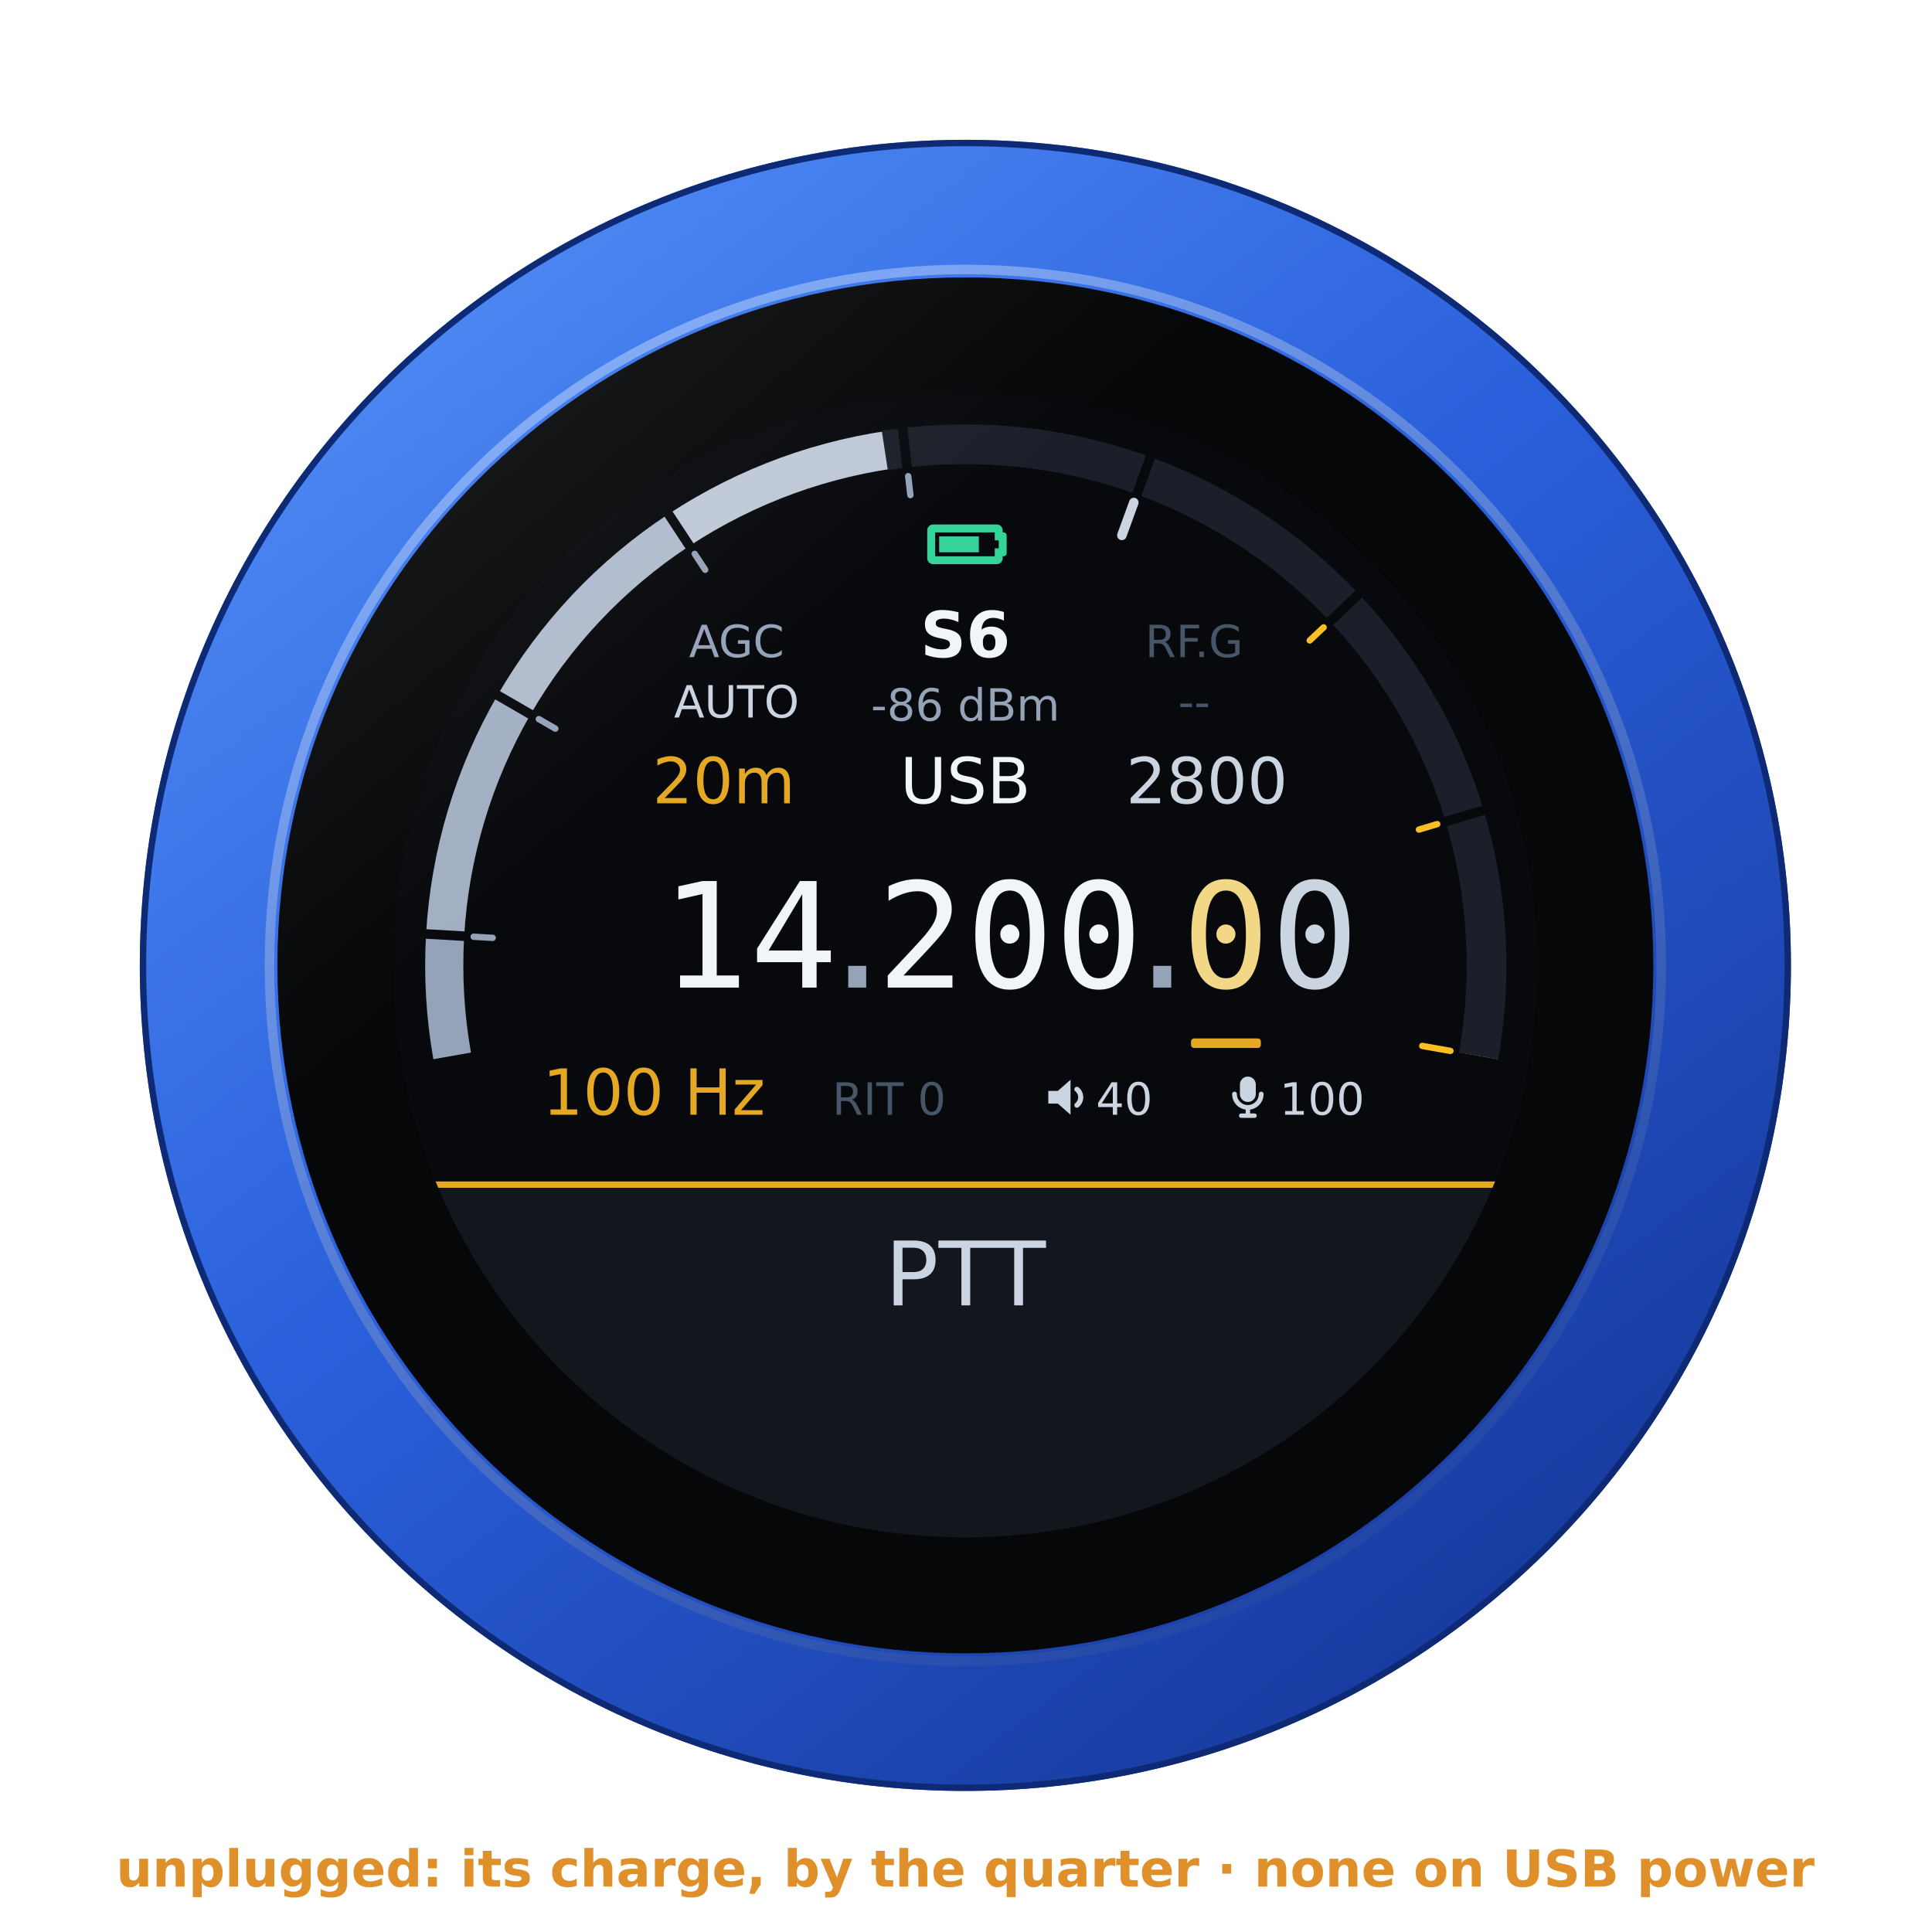
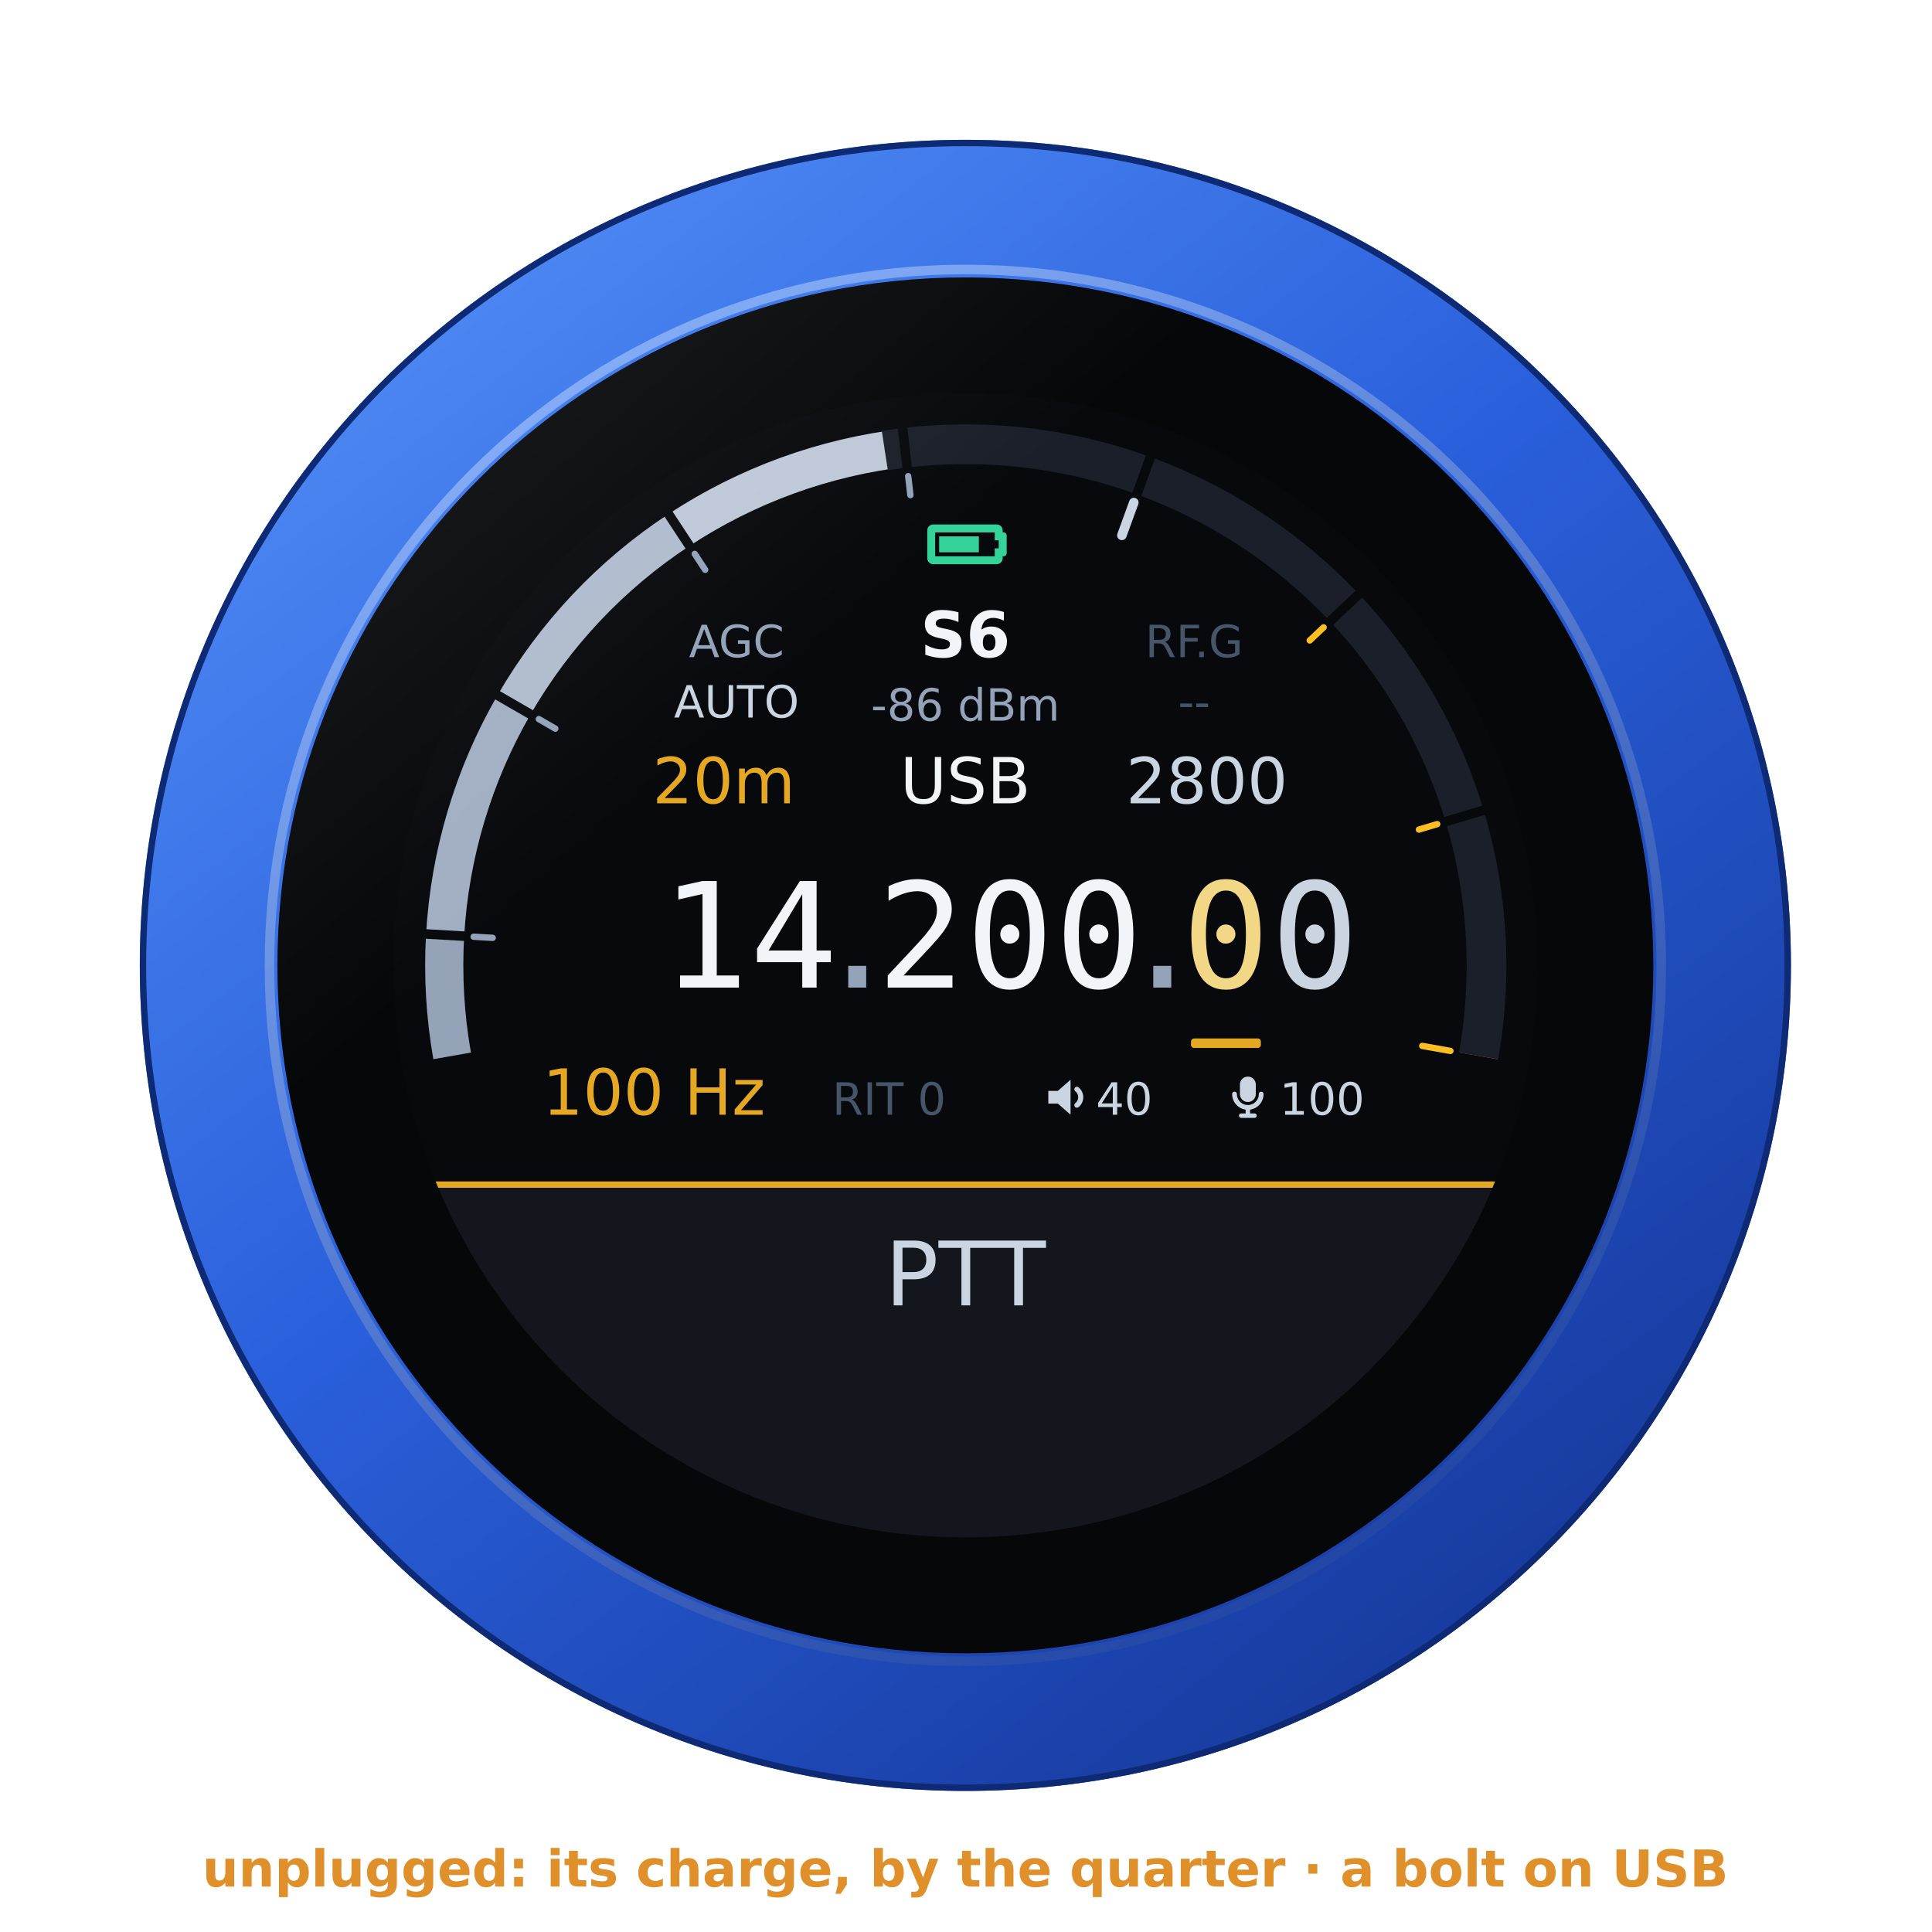
<svg xmlns="http://www.w3.org/2000/svg" viewBox="0 0 608 608" width="608" height="608" role="img" aria-label="On its own battery: the knob's charge at the top of the arc">
  <defs>
    <clipPath id="ox-07-glass">
      <circle cx="180" cy="180" r="180" />
    </clipPath>
    <linearGradient id="ox-07-alu" x1="0.15" y1="0.05" x2="0.85" y2="0.95">
      <stop offset="0" stop-color="#4F8BF5" />
      <stop offset="0.45" stop-color="#2A5FDB" />
      <stop offset="1" stop-color="#16389A" />
    </linearGradient>
    <linearGradient id="ox-07-chamfer" x1="0.2" y1="0" x2="0.8" y2="1">
      <stop offset="0" stop-color="#9CC0FF" />
      <stop offset="1" stop-color="#1B3F9E" />
    </linearGradient>
    <linearGradient id="ox-07-gloss" x1="0" y1="0" x2="0.6" y2="0.7">
      <stop offset="0" stop-color="#FFFFFF" stop-opacity="0.10" />
      <stop offset="0.5" stop-color="#FFFFFF" stop-opacity="0" />
    </linearGradient>
    <linearGradient id="ox-07-upd" x1="0" y1="0" x2="0" y2="1">
      <stop offset="0" stop-color="#262015" />
      <stop offset="1" stop-color="#0C0E13" />
    </linearGradient>
    <marker id="ox-07-arrow" viewBox="0 0 10 10" refX="7" refY="5" markerWidth="7" markerHeight="7" orient="auto-start-reverse">
      <path d="M0,1 L10,5 L0,9 z" fill="#E0902A" />
    </marker>
  </defs>
  <circle cx="303.8" cy="303.8" r="259.8" fill="url(#ox-07-alu)" />
  <circle cx="303.8" cy="303.8" r="258.8" fill="none" stroke="#0E2A74" stroke-width="2" />
  <circle cx="303.8" cy="303.8" r="219.0" fill="none" stroke="url(#ox-07-chamfer)" stroke-width="3" opacity="0.8" />
  <circle cx="303.8" cy="303.8" r="216.5" fill="#060709" />
  <g transform="translate(123.8,123.8)">
    <g clip-path="url(#ox-07-glass)">
      <rect x="0" y="0" width="360" height="360" fill="#08090C" />
      <path d="M18.49,208.48 A164.00,164.00 0 1 1 341.51,208.48" fill="none" stroke="#1B1F29" stroke-width="12" />
      <path d="M18.49,208.48 A164.00,164.00 0 0 1 16.28,170.46" fill="none" stroke="#94A3B8" stroke-width="12" />
      <path d="M16.28,170.46 A164.00,164.00 0 0 1 37.97,98.00" fill="none" stroke="#A2AFC3" stroke-width="12" />
      <path d="M37.97,98.00 A164.00,164.00 0 0 1 89.88,42.98" fill="none" stroke="#B0BCCD" stroke-width="12" />
      <path d="M89.88,42.98 A164.00,164.00 0 0 1 160.96,17.11" fill="none" stroke="#BEC8D7" stroke-width="12" />
      <path d="M160.96,17.11 A164.00,164.00 0 0 1 236.09,25.89" fill="none" stroke="#CBD5E1" stroke-width="12" />
      <path d="M236.09,25.89 A164.00,164.00 0 0 1 299.29,67.46" fill="none" stroke="#34D399" stroke-width="12" />
      <path d="M299.29,67.46 A164.00,164.00 0 0 1 337.11,132.96" fill="none" stroke="#FBBF24" stroke-width="12" />
      <path d="M337.11,132.96 A164.00,164.00 0 0 1 341.51,208.48" fill="none" stroke="#F87171" stroke-width="12" />
      <path d="M341.51,208.48 A164.00,164.00 0 1 0 18.49,208.48" fill="none" stroke="#1B1F29" stroke-width="12.5" stroke-dasharray="311.68 582.47" />
      <line x1="23.27" y1="170.87" x2="9.29" y2="170.06" stroke="#08090C" stroke-width="3" />
      <line x1="44.03" y1="101.50" x2="31.91" y2="94.50" stroke="#08090C" stroke-width="3" />
      <line x1="93.73" y1="48.83" x2="86.03" y2="37.13" stroke="#08090C" stroke-width="3" />
      <line x1="161.77" y1="24.06" x2="160.15" y2="10.16" stroke="#08090C" stroke-width="3" />
      <line x1="233.70" y1="32.47" x2="238.49" y2="19.31" stroke="#08090C" stroke-width="3" />
      <line x1="294.20" y1="72.26" x2="304.38" y2="62.65" stroke="#08090C" stroke-width="3" />
      <line x1="330.40" y1="134.97" x2="343.82" y2="130.96" stroke="#08090C" stroke-width="3" />
      <line x1="31.25" y1="171.34" x2="25.26" y2="170.99" stroke="#94A3B8" stroke-width="2" stroke-linecap="round" />
      <line x1="50.96" y1="105.50" x2="45.77" y2="102.50" stroke="#94A3B8" stroke-width="2" stroke-linecap="round" />
      <line x1="98.12" y1="55.51" x2="94.83" y2="50.50" stroke="#94A3B8" stroke-width="2" stroke-linecap="round" />
      <line x1="162.70" y1="32.01" x2="162.01" y2="26.05" stroke="#94A3B8" stroke-width="2" stroke-linecap="round" />
      <line x1="229.25" y1="44.68" x2="233.01" y2="34.35" stroke="#CBD5E1" stroke-width="3" stroke-linecap="round" />
      <line x1="288.38" y1="77.75" x2="292.74" y2="73.63" stroke="#FBBF24" stroke-width="2" stroke-linecap="round" />
      <line x1="322.74" y1="137.27" x2="328.49" y2="135.55" stroke="#FBBF24" stroke-width="2" stroke-linecap="round" />
      <line x1="323.78" y1="205.35" x2="332.65" y2="206.92" stroke="#FBBF24" stroke-width="2" stroke-linecap="round" />
      <text x="180.0" y="83.0" font-size="20" fill="#F1F5F9" font-family="DejaVu Sans,Verdana,sans-serif" font-weight="700" text-anchor="middle">S6</text>
      <text x="180.0" y="103.0" font-size="14" fill="#94A3B8" font-family="DejaVu Sans,Verdana,sans-serif" font-weight="400" text-anchor="middle">-86 dBm</text>
      <text x="108.0" y="83.0" font-size="14" fill="#94A3B8" font-family="DejaVu Sans,Verdana,sans-serif" font-weight="400" text-anchor="middle">AGC</text>
      <text x="108.0" y="102.0" font-size="14" fill="#CBD5E1" font-family="DejaVu Sans,Verdana,sans-serif" font-weight="400" text-anchor="middle">AUTO</text>
      <text x="252.0" y="83.0" font-size="14" fill="#475569" font-family="DejaVu Sans,Verdana,sans-serif" font-weight="400" text-anchor="middle">RF.G</text>
      <text x="252.0" y="102.0" font-size="14" fill="#475569" font-family="DejaVu Sans,Verdana,sans-serif" font-weight="400" text-anchor="middle">--</text>
      <text x="104.0" y="129.0" font-size="20" fill="#E5A823" font-family="DejaVu Sans,Verdana,sans-serif" font-weight="400" text-anchor="middle">20m</text>
      <text x="180.0" y="129.0" font-size="20" fill="#F1F5F9" font-family="DejaVu Sans,Verdana,sans-serif" font-weight="400" text-anchor="middle">USB</text>
      <text x="256.0" y="129.0" font-size="20" fill="#CBD5E1" font-family="DejaVu Sans,Verdana,sans-serif" font-weight="400" text-anchor="middle">2800</text>
      <text x="98.0" y="187.0" font-size="46" fill="#F1F5F9" font-family="Hack,DejaVu Sans Mono,Menlo,Consolas,monospace" font-weight="400" text-anchor="middle" textLength="28" lengthAdjust="spacingAndGlyphs">1</text>
      <text x="126.0" y="187.0" font-size="46" fill="#F1F5F9" font-family="Hack,DejaVu Sans Mono,Menlo,Consolas,monospace" font-weight="400" text-anchor="middle" textLength="28" lengthAdjust="spacingAndGlyphs">4</text>
      <text x="146.0" y="187.0" font-size="46" fill="#94A3B8" font-family="Hack,DejaVu Sans Mono,Menlo,Consolas,monospace" font-weight="400" text-anchor="middle" textLength="28" lengthAdjust="spacingAndGlyphs">.</text>
      <text x="166.0" y="187.0" font-size="46" fill="#F1F5F9" font-family="Hack,DejaVu Sans Mono,Menlo,Consolas,monospace" font-weight="400" text-anchor="middle" textLength="28" lengthAdjust="spacingAndGlyphs">2</text>
      <text x="194.0" y="187.0" font-size="46" fill="#F1F5F9" font-family="Hack,DejaVu Sans Mono,Menlo,Consolas,monospace" font-weight="400" text-anchor="middle" textLength="28" lengthAdjust="spacingAndGlyphs">0</text>
      <text x="222.0" y="187.0" font-size="46" fill="#F1F5F9" font-family="Hack,DejaVu Sans Mono,Menlo,Consolas,monospace" font-weight="400" text-anchor="middle" textLength="28" lengthAdjust="spacingAndGlyphs">0</text>
      <text x="242.0" y="187.0" font-size="46" fill="#94A3B8" font-family="Hack,DejaVu Sans Mono,Menlo,Consolas,monospace" font-weight="400" text-anchor="middle" textLength="28" lengthAdjust="spacingAndGlyphs">.</text>
      <text x="262.0" y="187.0" font-size="46" fill="#F2D886" font-family="Hack,DejaVu Sans Mono,Menlo,Consolas,monospace" font-weight="400" text-anchor="middle" textLength="28" lengthAdjust="spacingAndGlyphs">0</text>
      <text x="290.0" y="187.0" font-size="46" fill="#CBD5E1" font-family="Hack,DejaVu Sans Mono,Menlo,Consolas,monospace" font-weight="400" text-anchor="middle" textLength="28" lengthAdjust="spacingAndGlyphs">0</text>
      <rect x="251" y="203" width="22" height="3" rx="1" fill="#E5A823" />
      <text x="82.0" y="227.0" font-size="20" fill="#E5A823" font-family="DejaVu Sans,Verdana,sans-serif" font-weight="400" text-anchor="middle">100 Hz</text>
      <text x="156.0" y="227.0" font-size="14" fill="#475569" font-family="DejaVu Sans,Verdana,sans-serif" font-weight="400" text-anchor="middle">RIT 0</text>
      <g transform="translate(206.1,216.0)" fill="#CBD5E1">
        <path d="M0,3.5 h3 l4,-3.5 v11 l-4,-3.5 h-3 z" />
        <path d="M9,3 a3.2,3.2 0 0 1 0,5" fill="none" stroke="#CBD5E1" stroke-width="1.6" stroke-linecap="round" />
      </g>
      <text x="221.1" y="227.0" font-size="14" fill="#CBD5E1" font-family="DejaVu Sans,Verdana,sans-serif" font-weight="400" text-anchor="start">40</text>
      <g transform="translate(263.9,215.0)" fill="#CBD5E1">
        <rect x="2.5" y="0" width="5" height="8" rx="2.5" />
        <path d="M0.8,5.5 a4.2,4.2 0 0 0 8.4,0" fill="none" stroke="#CBD5E1" stroke-width="1.5" stroke-linecap="round" />
        <rect x="4.3" y="9.6" width="1.4" height="2.4" />
        <rect x="2.2" y="11.6" width="5.6" height="1.4" rx="0.7" />
      </g>
      <text x="278.9" y="227.0" font-size="14" fill="#CBD5E1" font-family="DejaVu Sans,Verdana,sans-serif" font-weight="400" text-anchor="start">100</text>
      <rect x="0" y="248" width="360" height="112" fill="#13161D" />
      <line x1="0" y1="249" x2="360" y2="249" stroke="#E5A823" stroke-width="2" />
      <text x="180.0" y="287.0" font-size="28" fill="#CBD5E1" font-family="DejaVu Sans,Verdana,sans-serif" font-weight="500" text-anchor="middle" xml:space="preserve">PTT</text>
      <path transform="translate(168.0,37.5) scale(0.0390625)" d="M544 160v64h32v64h-32v64H64V160h480m16-64H48c-26.51 0-48 21.49-48 48v224c0 26.51 21.49 48 48 48h512c26.51 0 48-21.49 48-48v-16h8c13.255 0 24-10.745 24-24V184c0-13.255-10.745-24-24-24h-8v-16c0-26.51-21.49-48-48-48zM416 192H96v128h320V192z" fill="#34D399" />
    </g>
  </g>
  <circle cx="303.8" cy="303.8" r="216.5" fill="url(#ox-07-gloss)" />
-   <text x="303.8" y="593.7" font-size="16" fill="#E0902A" font-family="DejaVu Sans,Verdana,sans-serif" font-weight="700" text-anchor="middle">unplugged: its charge, by the quarter  ·  none on USB power</text>
+   <text x="303.8" y="593.7" font-size="16" fill="#E0902A" font-family="DejaVu Sans,Verdana,sans-serif" font-weight="700" text-anchor="middle">unplugged: its charge, by the quarter  ·  a bolt on USB</text>
</svg>
